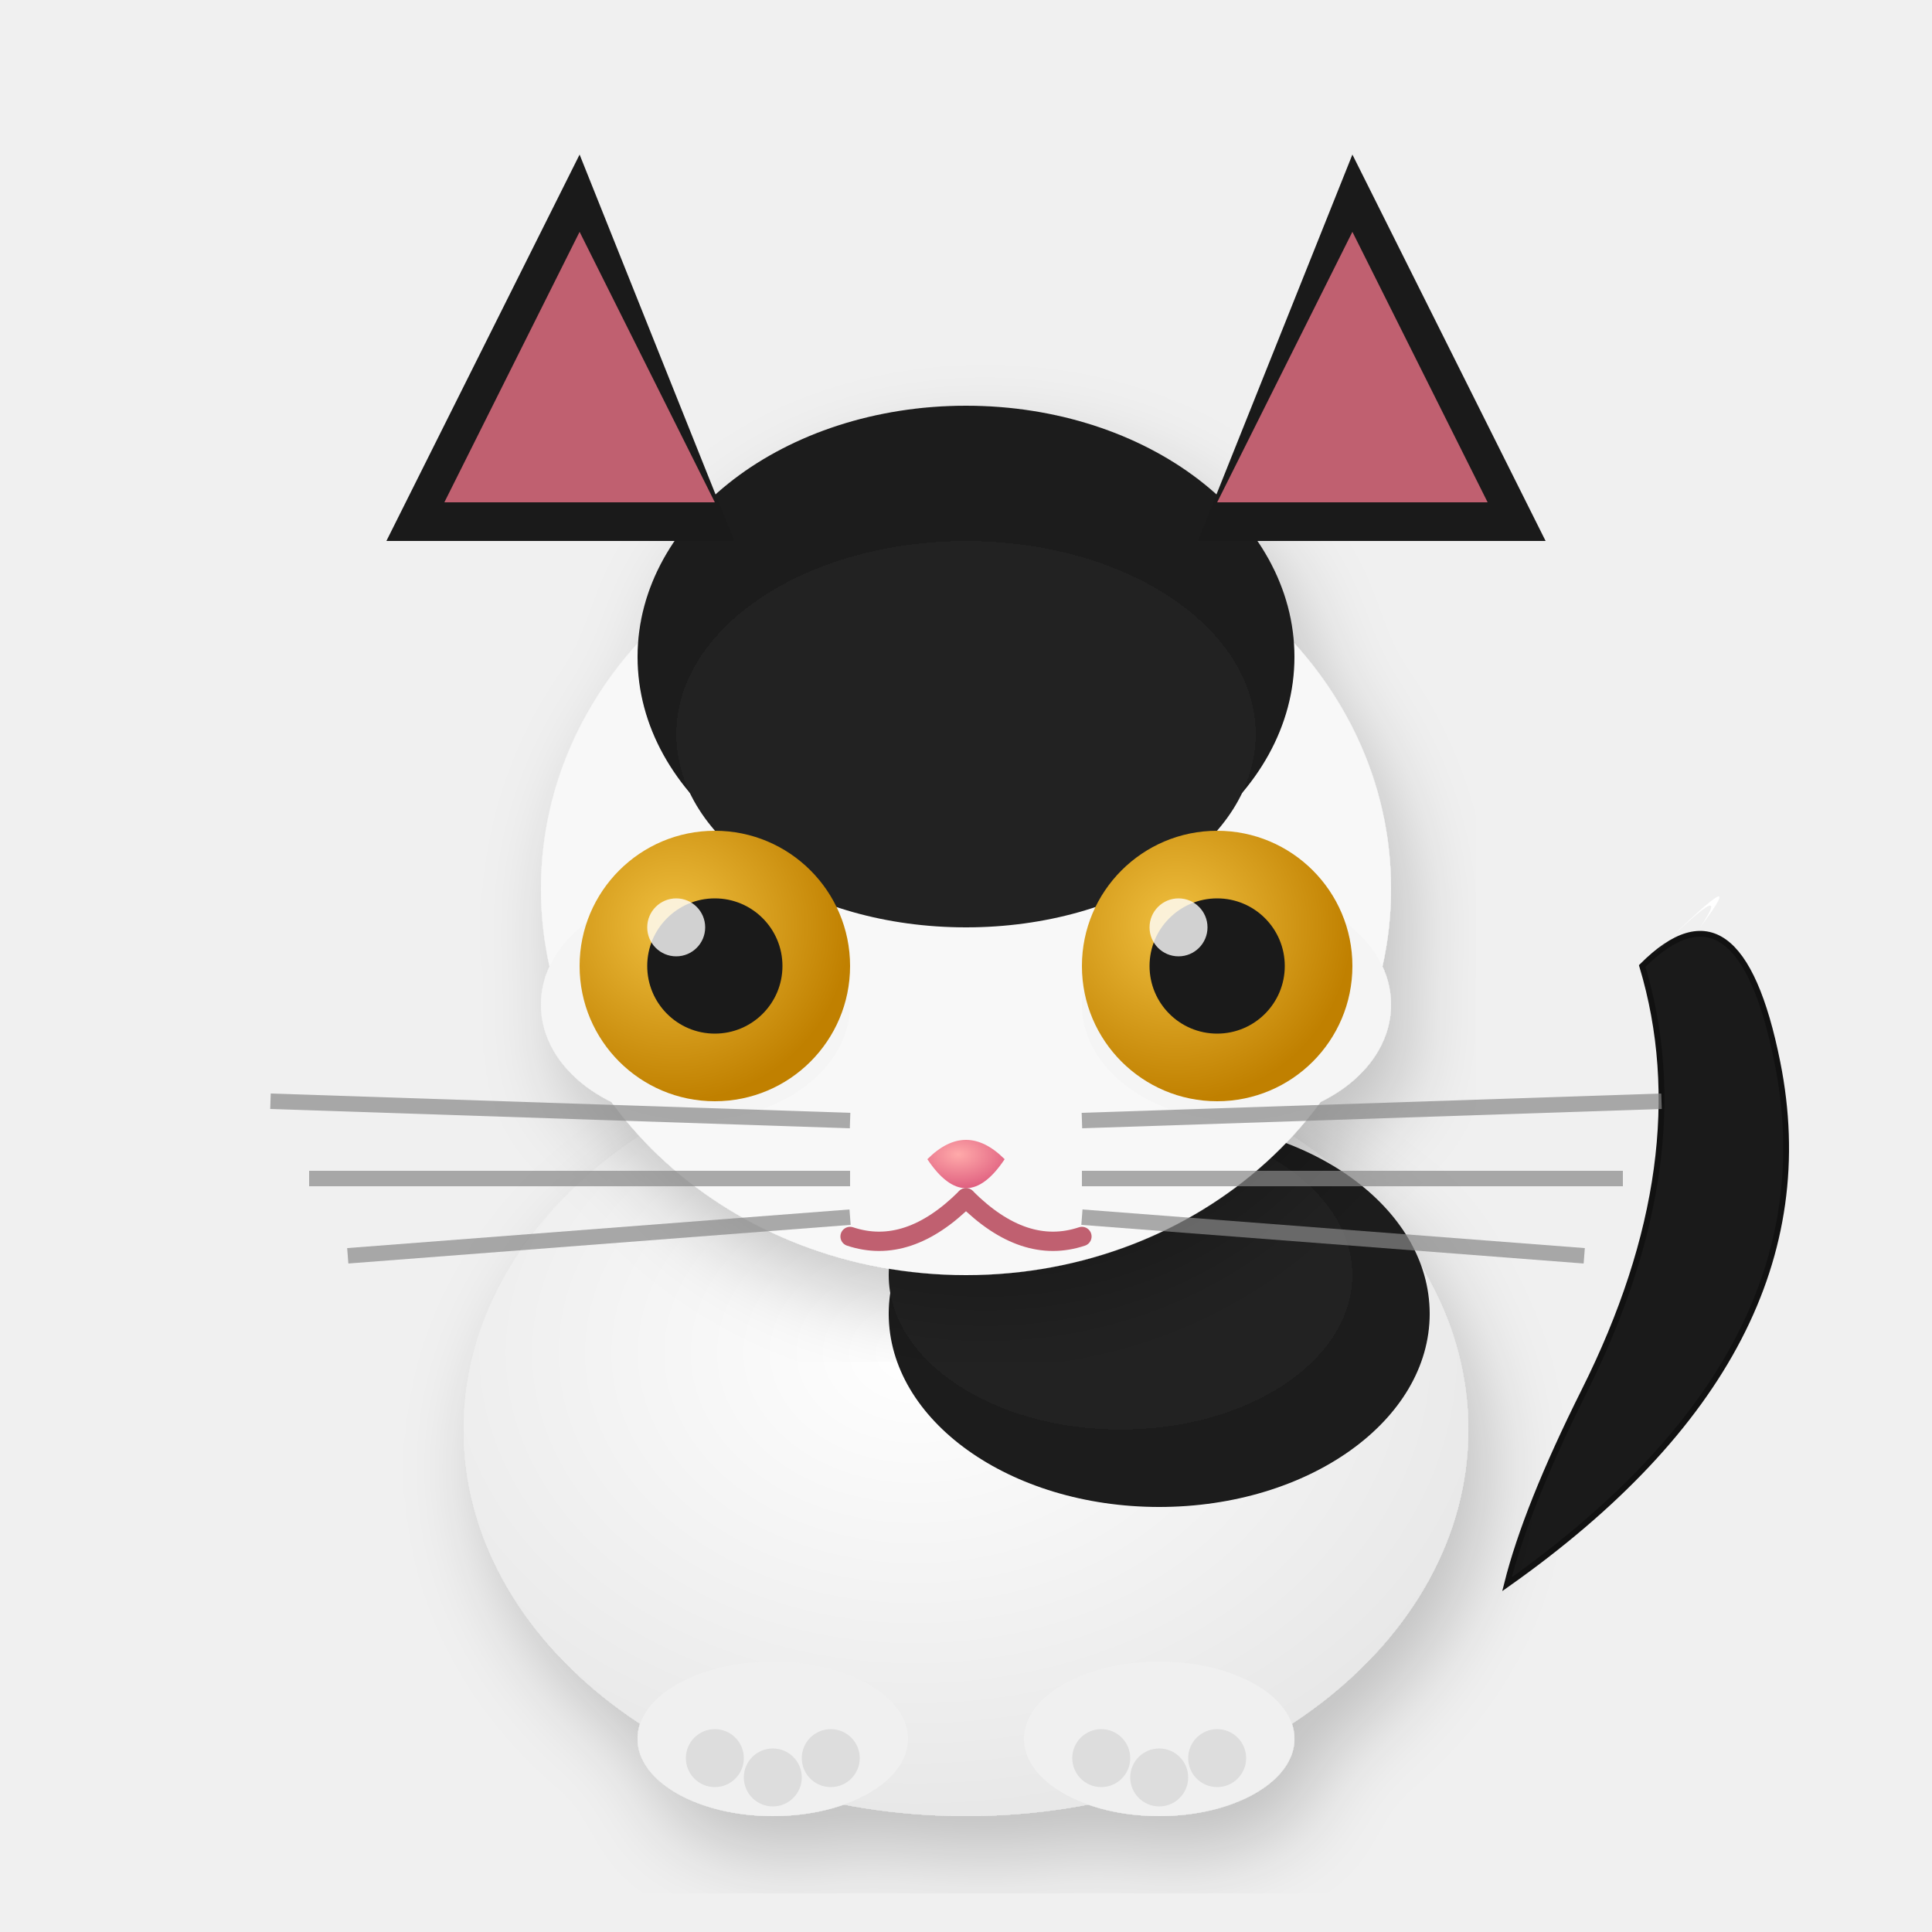
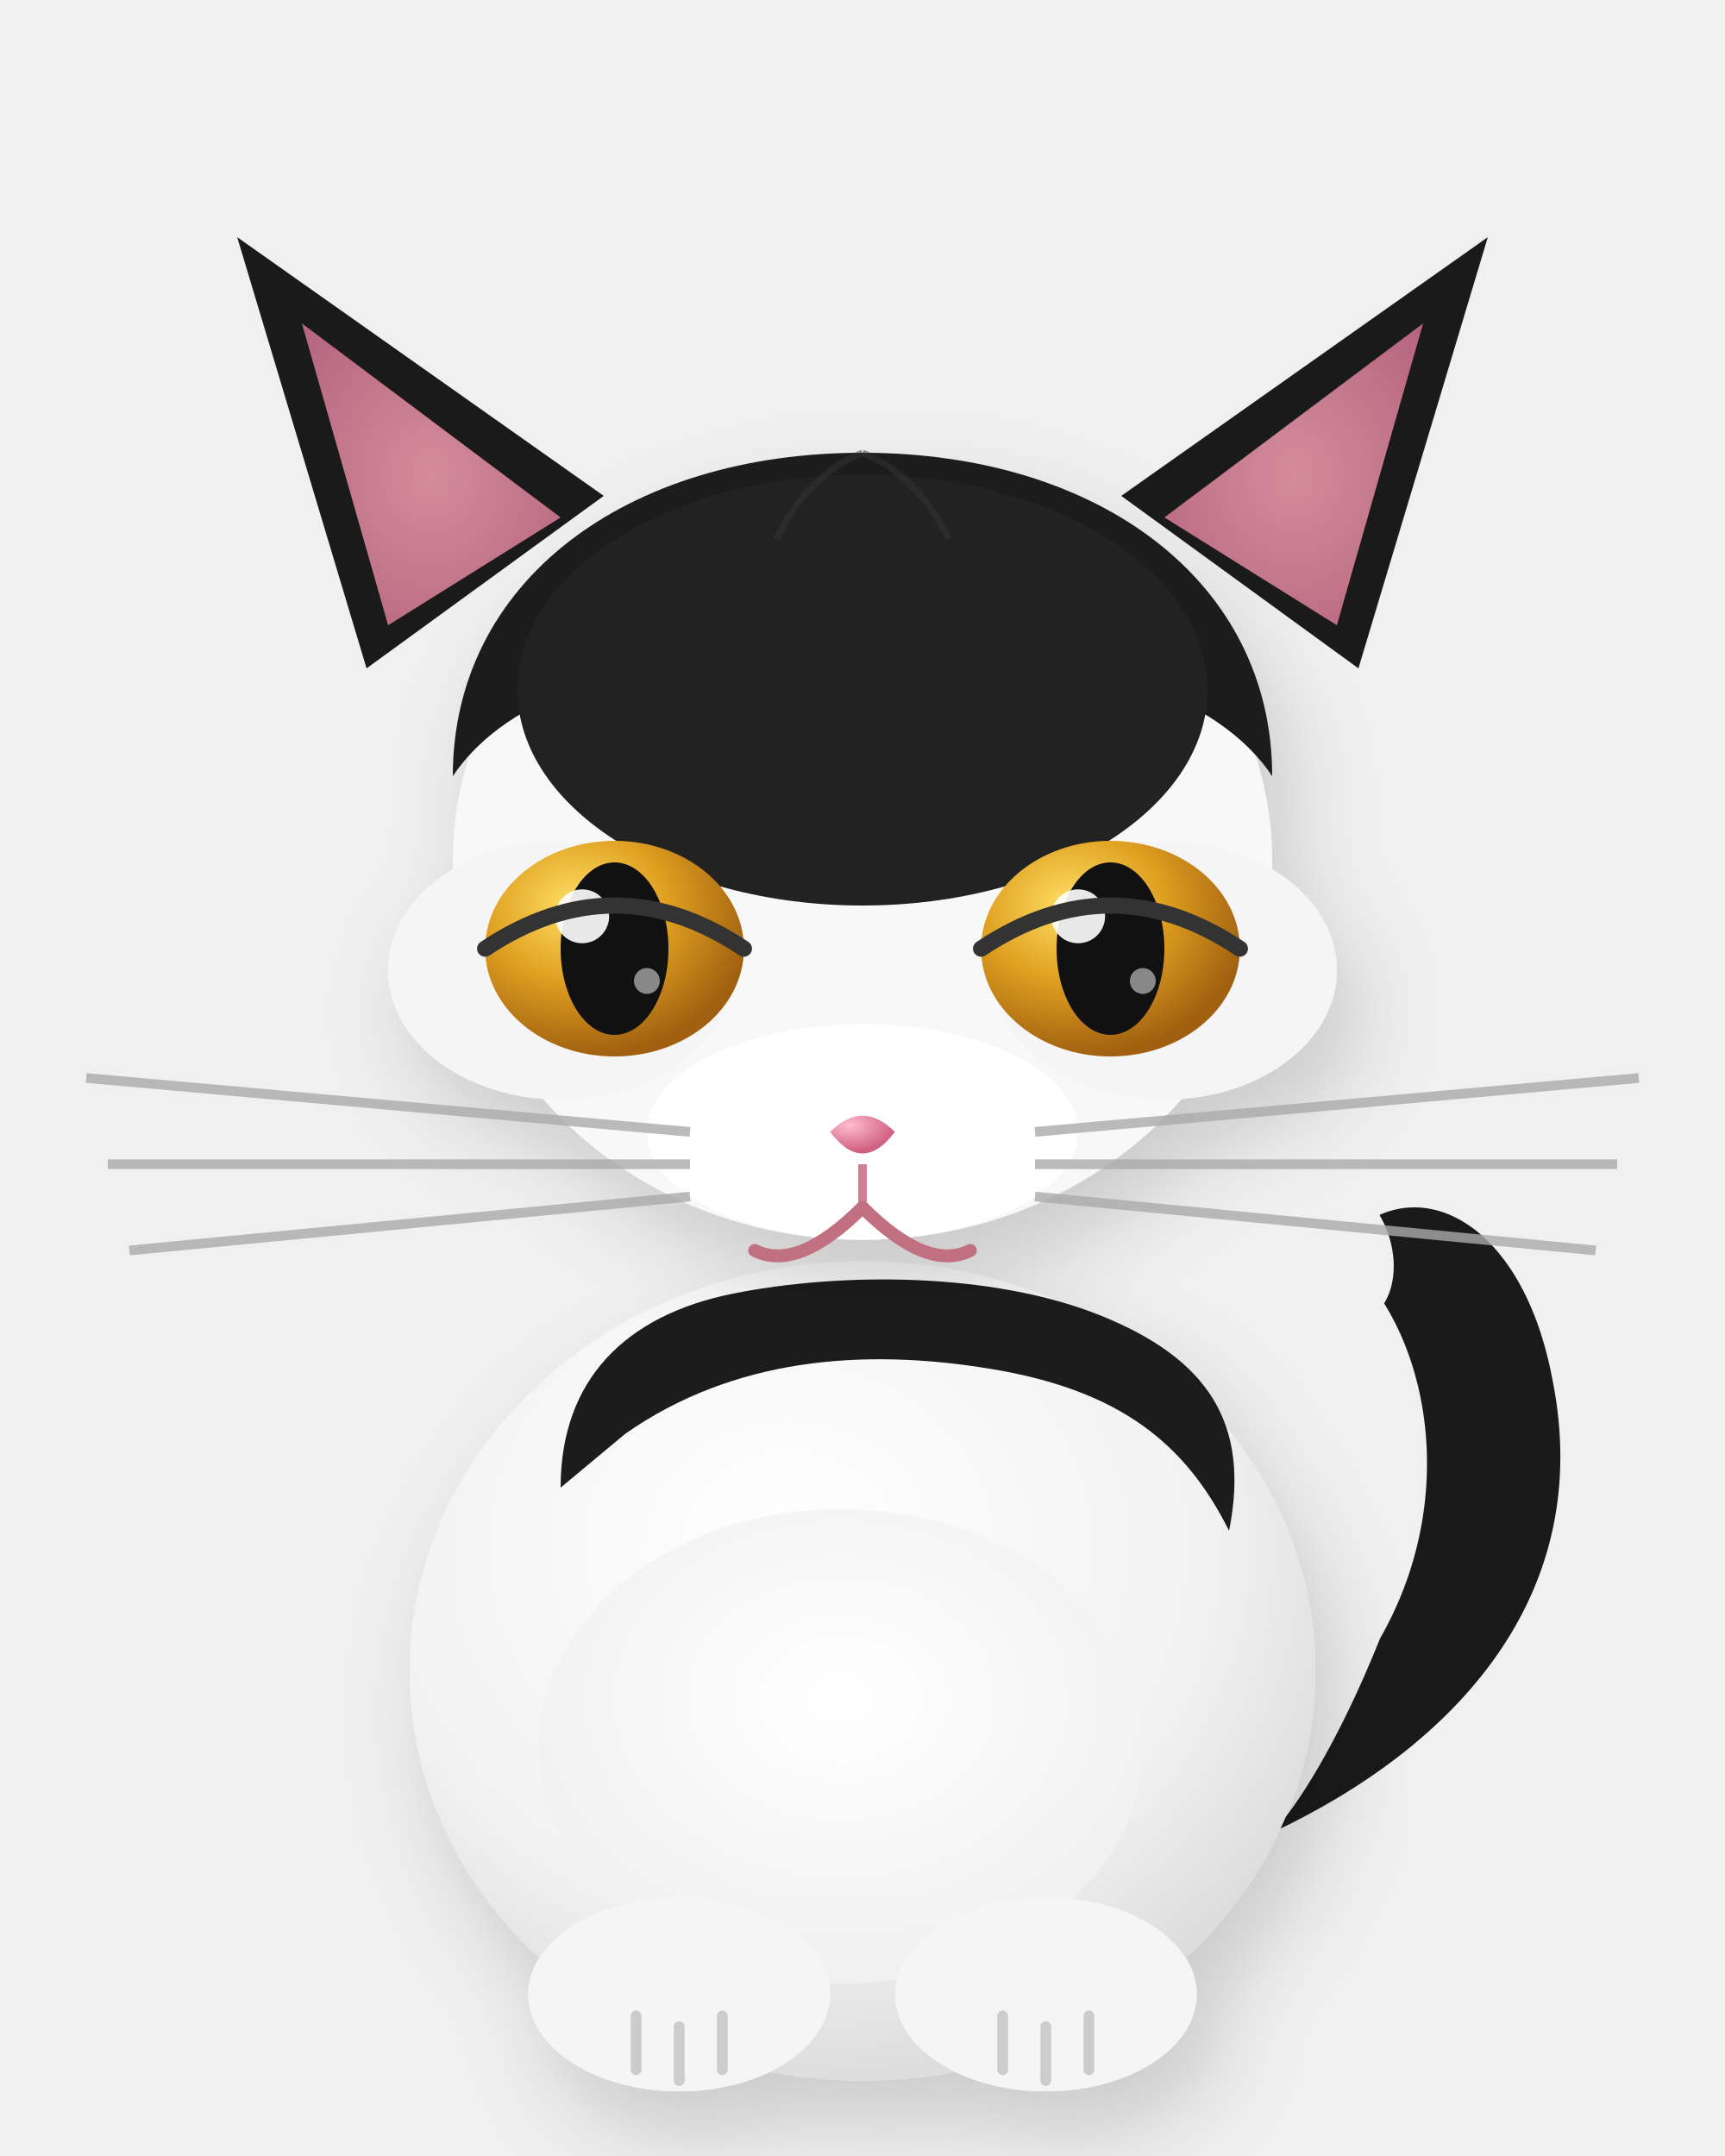
- <svg xmlns="http://www.w3.org/2000/svg" viewBox="0 0 100 100" width="100" height="100">
+ <svg xmlns="http://www.w3.org/2000/svg" viewBox="0 0 160 200" width="160" height="200">
  <defs>
    <style>
-       .ear-left  { transform-origin: 28px 22px; animation: ear-twitch 4s ease-in-out infinite; }
-       .ear-right { transform-origin: 72px 22px; animation: ear-twitch 4s ease-in-out infinite 0.3s; }
-       .eye-left  { animation: blink 5s ease-in-out infinite 1s; transform-origin: 37px 50px; }
-       .eye-right { animation: blink 5s ease-in-out infinite 1s; transform-origin: 63px 50px; }
-       .pupil-l   { animation: blink 5s ease-in-out infinite 1s; transform-origin: 37px 50px; }
-       .pupil-r   { animation: blink 5s ease-in-out infinite 1s; transform-origin: 63px 50px; }
-       .tail      { transform-origin: 82px 78px; animation: tail-wave 2.5s ease-in-out infinite; }
-       .whisker-l { animation: whisker-move 3s ease-in-out infinite; transform-origin: 50px 60px; }
-       .whisker-r { animation: whisker-move 3s ease-in-out infinite 0.5s; transform-origin: 50px 60px; }
-       .body      { animation: breathe 3s ease-in-out infinite; transform-origin: 50px 70px; }
+       .ear-l { transform-origin: 38px 38px; animation: ear-l 6s ease-in-out infinite 2s; }
+       .ear-r { transform-origin: 122px 38px; animation: ear-r 6s ease-in-out infinite 2.4s; }
+       .eye-l-group { transform-origin: 57px 88px; animation: blink 6s ease-in-out infinite 1s; }
+       .eye-r-group { transform-origin: 103px 88px; animation: blink 6s ease-in-out infinite 1s; }
+       .tail { transform-origin: 118px 168px; animation: tail 3s ease-in-out infinite; }
+       .body { animation: breathe 4s ease-in-out infinite; transform-origin: 80px 150px; }
+       .whisker-l { animation: wisk-l 4s ease-in-out infinite; transform-origin: 60px 110px; }
+       .whisker-r { animation: wisk-r 4s ease-in-out infinite 0.5s; transform-origin: 100px 110px; }

-       @keyframes ear-twitch {
-         0%,85%,100% { transform: rotate(0deg); }
-         88%         { transform: rotate(-8deg); }
-         92%         { transform: rotate(5deg); }
-         96%         { transform: rotate(-4deg); }
+       @keyframes ear-l {
+         0%,80%,100%{ transform:rotate(0deg) }
+         84%{ transform:rotate(-12deg) }
+         90%{ transform:rotate(6deg) }
+         95%{ transform:rotate(-5deg) }
+       }
+       @keyframes ear-r {
+         0%,80%,100%{ transform:rotate(0deg) }
+         84%{ transform:rotate(10deg) }
+         90%{ transform:rotate(-6deg) }
+         95%{ transform:rotate(4deg) }
      }
      @keyframes blink {
-         0%,44%,54%,100% { transform: scaleY(1); }
-         48%,50%         { transform: scaleY(0.05); }
+         0%,40%,55%,100%{ transform:scaleY(1) }
+         46%,50%{ transform:scaleY(0.06) }
      }
-       @keyframes tail-wave {
-         0%,100% { transform: rotate(0deg); }
-         25%     { transform: rotate(18deg); }
-         75%     { transform: rotate(-18deg); }
-       }
-       @keyframes whisker-move {
-         0%,100% { transform: rotate(0deg); }
-         50%     { transform: rotate(3deg); }
+       @keyframes tail {
+         0%,100%{ transform:rotate(0deg) }
+         30%{ transform:rotate(22deg) }
+         70%{ transform:rotate(-22deg) }
      }
      @keyframes breathe {
-         0%,100% { transform: scaleY(1); }
-         50%     { transform: scaleY(1.02); }
+         0%,100%{ transform:scaleY(1) scaleX(1) }
+         50%{ transform:scaleY(1.015) scaleX(1.008) }
+       }
+       @keyframes wisk-l {
+         0%,100%{ transform:rotate(0deg) }
+         50%{ transform:rotate(4deg) }
+       }
+       @keyframes wisk-r {
+         0%,100%{ transform:rotate(0deg) }
+         50%{ transform:rotate(-4deg) }
      }
    </style>
-     <radialGradient id="bodyGrad" cx="45%" cy="40%" r="60%">
+     <radialGradient id="bodyWhite" cx="42%" cy="35%" r="65%">
      <stop offset="0%" stop-color="#ffffff" />
-       <stop offset="100%" stop-color="#e8e8e8" />
+       <stop offset="70%" stop-color="#f2f2f2" />
+       <stop offset="100%" stop-color="#ddd" />
    </radialGradient>
-     <radialGradient id="eyeGrad" cx="35%" cy="35%" r="65%">
-       <stop offset="0%" stop-color="#f0c040" />
-       <stop offset="100%" stop-color="#c08000" />
+     <radialGradient id="blackPatch" cx="50%" cy="30%" r="70%">
+       <stop offset="0%" stop-color="#2a2a2a" />
+       <stop offset="100%" stop-color="#111" />
    </radialGradient>
-     <radialGradient id="noseGrad" cx="40%" cy="30%" r="70%">
-       <stop offset="0%" stop-color="#ffaaaa" />
-       <stop offset="100%" stop-color="#e06080" />
+     <radialGradient id="eyeAmber" cx="35%" cy="30%" r="70%">
+       <stop offset="0%" stop-color="#ffe066" />
+       <stop offset="50%" stop-color="#e0a020" />
+       <stop offset="100%" stop-color="#a06010" />
    </radialGradient>
-     <filter id="shadow">
-       <feDropShadow dx="1" dy="2" stdDeviation="2" flood-color="#00000033" />
+     <radialGradient id="eyeAmber2" cx="35%" cy="30%" r="70%">
+       <stop offset="0%" stop-color="#ffe066" />
+       <stop offset="50%" stop-color="#e0a020" />
+       <stop offset="100%" stop-color="#a06010" />
+     </radialGradient>
+     <radialGradient id="noseGrad" cx="30%" cy="25%" r="70%">
+       <stop offset="0%" stop-color="#ffbbd0" />
+       <stop offset="100%" stop-color="#d06080" />
+     </radialGradient>
+     <radialGradient id="innerEarGrad" cx="50%" cy="50%" r="70%">
+       <stop offset="0%" stop-color="#f4a0b0" />
+       <stop offset="100%" stop-color="#d07090" />
+     </radialGradient>
+     <radialGradient id="bellyGrad" cx="50%" cy="40%" r="60%">
+       <stop offset="0%" stop-color="#ffffff" />
+       <stop offset="100%" stop-color="#f0f0f0" />
+     </radialGradient>
+     <filter id="softShadow">
+       <feDropShadow dx="2" dy="4" stdDeviation="4" flood-color="#00000028" />
+     </filter>
+     <filter id="furBlur">
+       <feGaussianBlur stdDeviation="0.4" />
    </filter>
  </defs>
  <g class="tail">
-     <path d="M78 82 Q95 70 92 55 Q90 45 85 50 Q88 60 82 72 Q79 78 78 82Z" fill="#1a1a1a" stroke="#111" stroke-width="0.3" />
-     <path d="M85 50 Q91 44 88 48 Q90 45 85 50Z" fill="#fff" stroke="none" />
+     <path d="M118 170 C135 162 148 148 144 128 C141 112 130 108 124 116 C132 122 136 138 128 152 C124 162 120 168 118 170Z" fill="#1a1a1a" />
+     <ellipse cx="124" cy="116" rx="5" ry="7" fill="#f0f0f0" transform="rotate(-20,124,116)" />
  </g>
-   <g class="body" filter="url(#shadow)">
-     <ellipse cx="50" cy="74" rx="26" ry="20" fill="url(#bodyGrad)" />
-     <ellipse cx="60" cy="68" rx="14" ry="10" fill="#1a1a1a" />
-     <ellipse cx="58" cy="66" rx="12" ry="8" fill="#222" />
-     <ellipse cx="40" cy="90" rx="7" ry="4" fill="#f0f0f0" />
-     <ellipse cx="60" cy="90" rx="7" ry="4" fill="#f0f0f0" />
-     <circle cx="37" cy="91" r="1.5" fill="#ddd" />
-     <circle cx="40" cy="92" r="1.5" fill="#ddd" />
-     <circle cx="43" cy="91" r="1.5" fill="#ddd" />
-     <circle cx="57" cy="91" r="1.5" fill="#ddd" />
-     <circle cx="60" cy="92" r="1.5" fill="#ddd" />
-     <circle cx="63" cy="91" r="1.5" fill="#ddd" />
+   <g class="body" filter="url(#softShadow)">
+     <ellipse cx="80" cy="155" rx="42" ry="38" fill="url(#bodyWhite)" />
+     <path d="M52 138 C52 128 58 122 68 120 C78 118 92 118 102 122 C112 126 116 132 114 142 C110 134 104 129 92 127 C80 125 68 126 58 133Z" fill="#1a1a1a" />
+     <ellipse cx="78" cy="162" rx="28" ry="22" fill="url(#bellyGrad)" />
+     <ellipse cx="63" cy="185" rx="14" ry="9" fill="#f5f5f5" />
+     <ellipse cx="97" cy="185" rx="14" ry="9" fill="#f5f5f5" />
+     <line x1="59" y1="187" x2="59" y2="192" stroke="#ccc" stroke-width="1" stroke-linecap="round" />
+     <line x1="63" y1="188" x2="63" y2="193" stroke="#ccc" stroke-width="1" stroke-linecap="round" />
+     <line x1="67" y1="187" x2="67" y2="192" stroke="#ccc" stroke-width="1" stroke-linecap="round" />
+     <line x1="93" y1="187" x2="93" y2="192" stroke="#ccc" stroke-width="1" stroke-linecap="round" />
+     <line x1="97" y1="188" x2="97" y2="193" stroke="#ccc" stroke-width="1" stroke-linecap="round" />
+     <line x1="101" y1="187" x2="101" y2="192" stroke="#ccc" stroke-width="1" stroke-linecap="round" />
  </g>
-   <g filter="url(#shadow)">
-     <ellipse cx="50" cy="46" rx="22" ry="20" fill="#f8f8f8" />
-     <ellipse cx="50" cy="34" rx="17" ry="13" fill="#1a1a1a" />
-     <ellipse cx="50" cy="38" rx="15" ry="10" fill="#222" />
-     <ellipse cx="36" cy="52" rx="8" ry="6" fill="#f5f5f5" />
-     <ellipse cx="64" cy="52" rx="8" ry="6" fill="#f5f5f5" />
+   <g filter="url(#softShadow)">
+     <ellipse cx="80" cy="80" rx="38" ry="35" fill="#f8f8f8" />
+     <path d="M42 72 C42 54 58 42 80 42 C102 42 118 54 118 72 C114 66 104 60 80 60 C56 60 46 66 42 72Z" fill="#1a1a1a" />
+     <ellipse cx="80" cy="64" rx="32" ry="20" fill="#222" />
+     <ellipse cx="52" cy="90" rx="16" ry="12" fill="#f5f5f5" />
+     <ellipse cx="108" cy="90" rx="16" ry="12" fill="#f5f5f5" />
+     <ellipse cx="80" cy="105" rx="20" ry="10" fill="#ffffff" />
  </g>
-   <g class="ear-left">
-     <polygon points="20,28 30,8 38,28" fill="#1a1a1a" />
-     <polygon points="23,26 30,12 37,26" fill="#c06070" />
+   <g class="ear-l">
+     <path d="M34 62 L22 22 L56 46 Z" fill="#1a1a1a" />
+     <path d="M36 58 L28 30 L52 48 Z" fill="url(#innerEarGrad)" opacity="0.85" />
  </g>
-   <g class="ear-right">
-     <polygon points="62,28 70,8 80,28" fill="#1a1a1a" />
-     <polygon points="63,26 70,12 77,26" fill="#c06070" />
+   <g class="ear-r">
+     <path d="M126 62 L138 22 L104 46 Z" fill="#1a1a1a" />
+     <path d="M124 58 L132 30 L108 48 Z" fill="url(#innerEarGrad)" opacity="0.85" />
  </g>
-   <g class="eye-left">
-     <circle cx="37" cy="50" r="7" fill="url(#eyeGrad)" />
-     <circle cx="37" cy="50" r="3.5" fill="#1a1a1a" class="pupil-l" />
-     <circle cx="35" cy="48" r="1.5" fill="white" opacity="0.8" />
+   <g class="eye-l-group">
+     <ellipse cx="57" cy="88" rx="12" ry="10" fill="url(#eyeAmber)" />
+     <ellipse cx="57" cy="88" rx="5" ry="8" fill="#111" />
+     <circle cx="54" cy="85" r="2.5" fill="white" opacity="0.9" />
+     <circle cx="60" cy="91" r="1.2" fill="white" opacity="0.5" />
+     <path d="M45 88 Q57 80 69 88" fill="none" stroke="#333" stroke-width="1.5" stroke-linecap="round" />
  </g>
-   <g class="eye-right">
-     <circle cx="63" cy="50" r="7" fill="url(#eyeGrad)" />
-     <circle cx="63" cy="50" r="3.5" fill="#1a1a1a" class="pupil-r" />
-     <circle cx="61" cy="48" r="1.5" fill="white" opacity="0.8" />
+   <g class="eye-r-group">
+     <ellipse cx="103" cy="88" rx="12" ry="10" fill="url(#eyeAmber2)" />
+     <ellipse cx="103" cy="88" rx="5" ry="8" fill="#111" />
+     <circle cx="100" cy="85" r="2.5" fill="white" opacity="0.9" />
+     <circle cx="106" cy="91" r="1.2" fill="white" opacity="0.5" />
+     <path d="M91 88 Q103 80 115 88" fill="none" stroke="#333" stroke-width="1.5" stroke-linecap="round" />
  </g>
-   <path d="M48 60 Q50 58 52 60 Q50 63 48 60Z" fill="url(#noseGrad)" />
-   <path d="M50 62 Q47 65 44 64" fill="none" stroke="#c06070" stroke-width="1" stroke-linecap="round" />
-   <path d="M50 62 Q53 65 56 64" fill="none" stroke="#c06070" stroke-width="1" stroke-linecap="round" />
+   <path d="M77 105 Q80 102 83 105 Q80 109 77 105Z" fill="url(#noseGrad)" />
+   <line x1="80" y1="108" x2="80" y2="112" stroke="#d08090" stroke-width="0.8" />
+   <path d="M80 112 Q74 118 70 116" fill="none" stroke="#c07080" stroke-width="1.2" stroke-linecap="round" />
+   <path d="M80 112 Q86 118 90 116" fill="none" stroke="#c07080" stroke-width="1.2" stroke-linecap="round" />
  <g class="whisker-l">
-     <line x1="14" y1="57" x2="44" y2="58" stroke="#888" stroke-width="0.8" opacity="0.7" />
-     <line x1="16" y1="61" x2="44" y2="61" stroke="#888" stroke-width="0.8" opacity="0.7" />
-     <line x1="18" y1="65" x2="44" y2="63" stroke="#888" stroke-width="0.8" opacity="0.7" />
+     <line x1="8" y1="100" x2="64" y2="105" stroke="#aaa" stroke-width="0.9" opacity="0.8" />
+     <line x1="10" y1="108" x2="64" y2="108" stroke="#aaa" stroke-width="0.9" opacity="0.8" />
+     <line x1="12" y1="116" x2="64" y2="111" stroke="#aaa" stroke-width="0.9" opacity="0.8" />
  </g>
  <g class="whisker-r">
-     <line x1="56" y1="58" x2="86" y2="57" stroke="#888" stroke-width="0.8" opacity="0.7" />
-     <line x1="56" y1="61" x2="84" y2="61" stroke="#888" stroke-width="0.8" opacity="0.7" />
-     <line x1="56" y1="63" x2="82" y2="65" stroke="#888" stroke-width="0.8" opacity="0.7" />
+     <line x1="96" y1="105" x2="152" y2="100" stroke="#aaa" stroke-width="0.9" opacity="0.8" />
+     <line x1="96" y1="108" x2="150" y2="108" stroke="#aaa" stroke-width="0.9" opacity="0.8" />
+     <line x1="96" y1="111" x2="148" y2="116" stroke="#aaa" stroke-width="0.9" opacity="0.8" />
  </g>
+   <path d="M72 50 Q75 44 80 42" fill="none" stroke="#333" stroke-width="0.6" opacity="0.5" />
+   <path d="M88 50 Q85 44 80 42" fill="none" stroke="#333" stroke-width="0.6" opacity="0.5" />
</svg>
